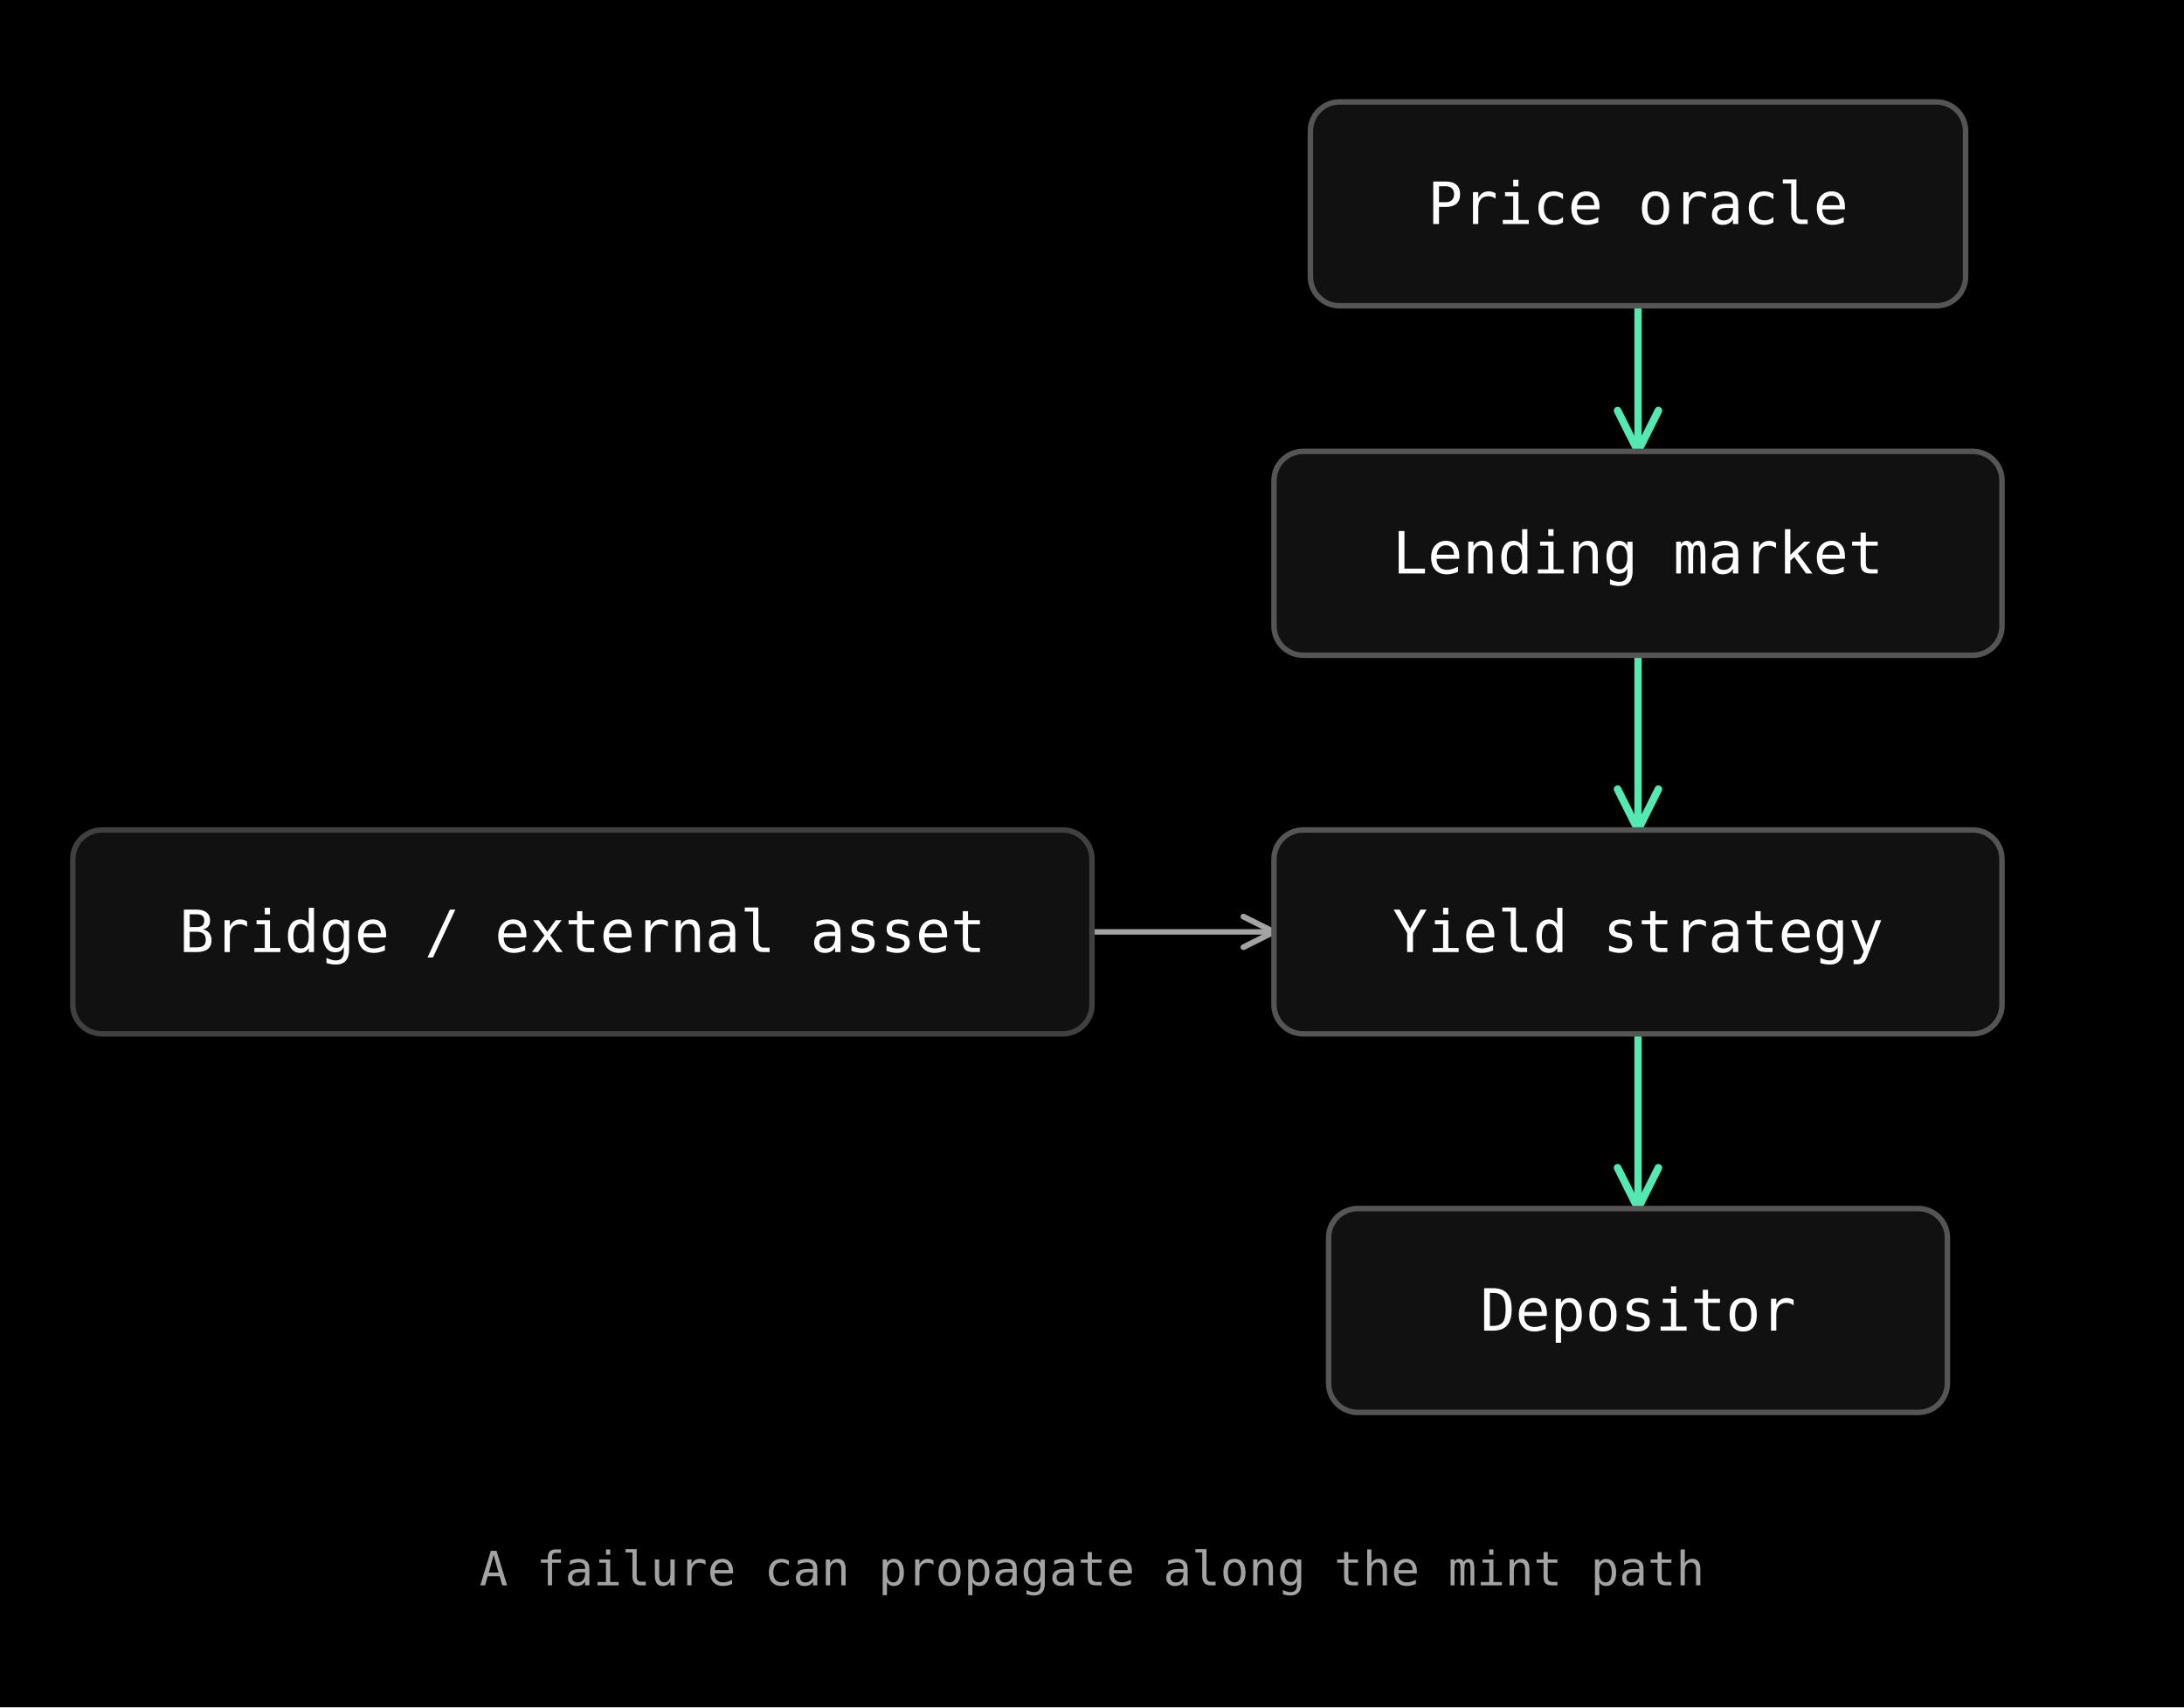
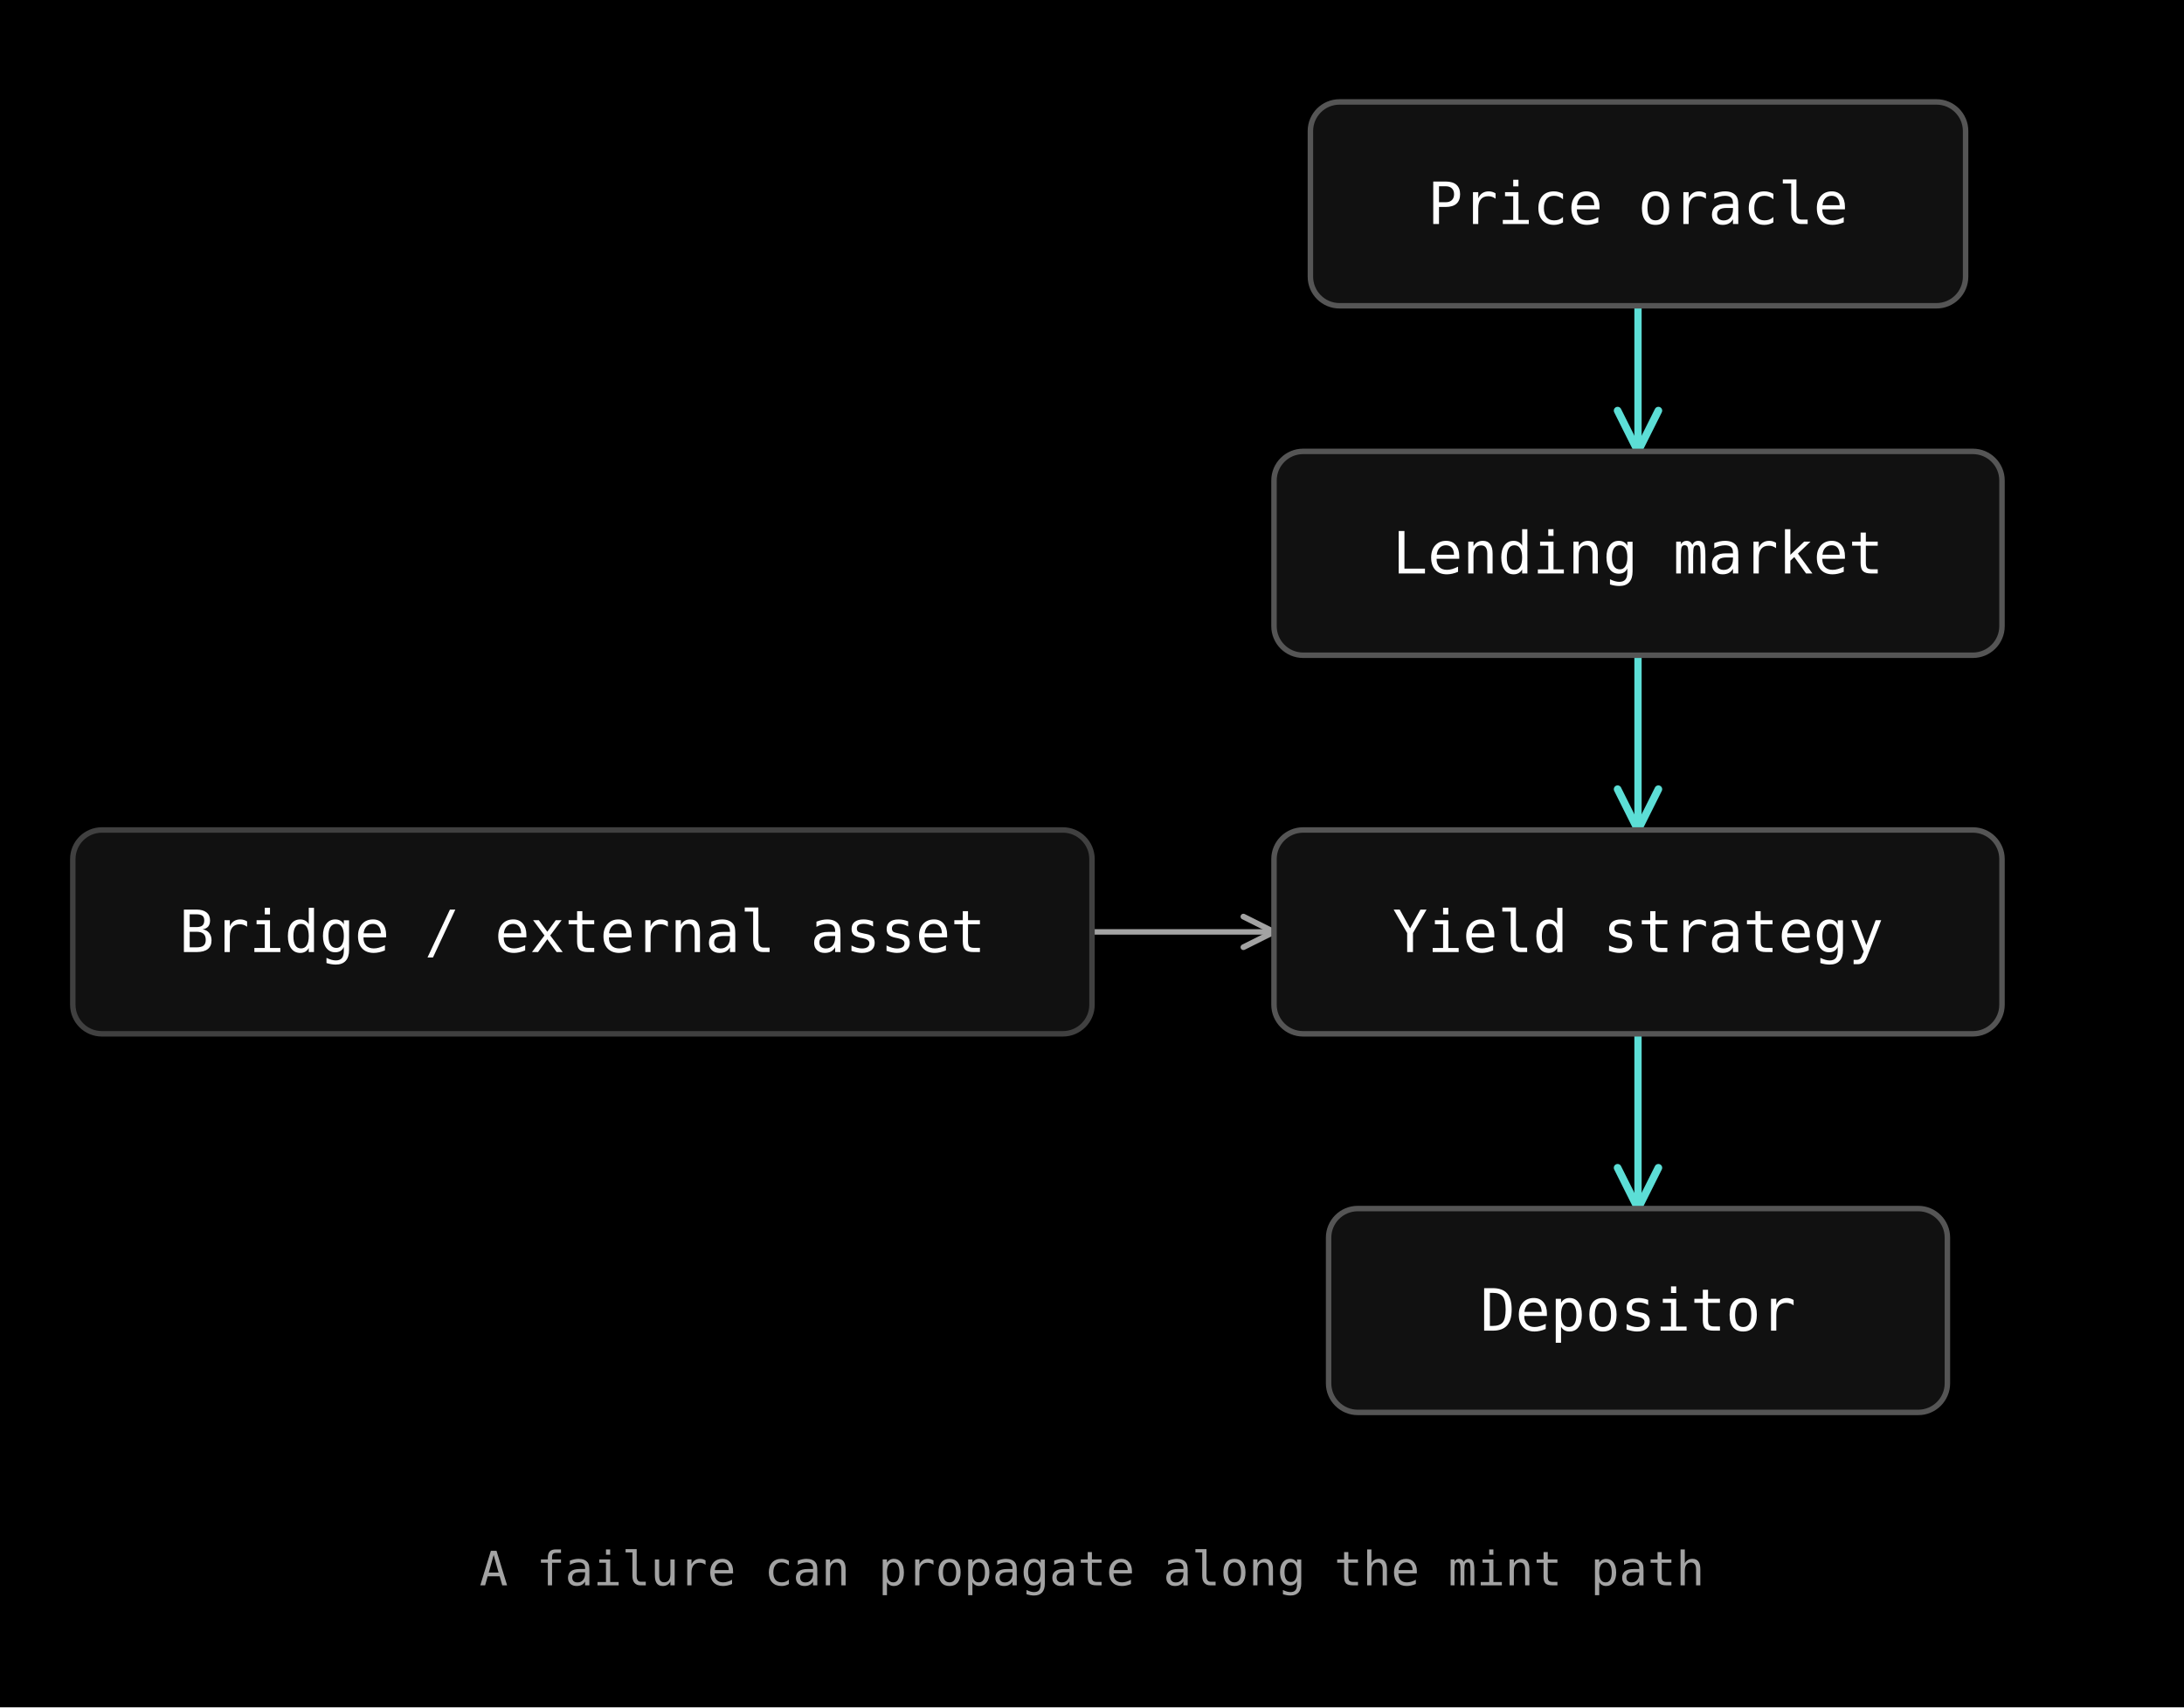
<svg xmlns="http://www.w3.org/2000/svg" width="600" height="469" viewBox="0 0 600 469" role="img" aria-labelledby="title desc">
  <defs>
    <marker id="arrow-mint" viewBox="0 0 10 10" refX="9" refY="5" markerWidth="7" markerHeight="7" orient="auto">
-       <path d="M1 1L9 5L1 9" fill="none" stroke="#54e8b3" stroke-width="1.5" stroke-linecap="round" stroke-linejoin="round" />
+       <path d="M1 1L9 5L1 9" fill="none" stroke="#5cded6" stroke-width="1.5" stroke-linecap="round" stroke-linejoin="round" />
    </marker>
    <marker id="arrow-gray" viewBox="0 0 10 10" refX="9" refY="5" markerWidth="7" markerHeight="7" orient="auto">
      <path d="M1 1L9 5L1 9" fill="none" stroke="#a3a3a3" stroke-width="1.5" stroke-linecap="round" stroke-linejoin="round" />
    </marker>
    <marker id="arrow-white" viewBox="0 0 10 10" refX="9" refY="5" markerWidth="7" markerHeight="7" orient="auto">
      <path d="M1 1L9 5L1 9" fill="none" stroke="#ffffff" stroke-width="1.5" stroke-linecap="round" stroke-linejoin="round" />
    </marker>
  </defs>
  <rect width="600" height="469" fill="#000000" />
  <g font-family="ui-monospace, SFMono-Regular, Menlo, Monaco, Consolas, monospace">
-     <path d="M450 84L450 124" fill="none" stroke="#54e8b3" stroke-width="2" stroke-linecap="round" stroke-linejoin="round" marker-end="url(#arrow-mint)" />
-     <path d="M450 180L450 228" fill="none" stroke="#54e8b3" stroke-width="2" stroke-linecap="round" stroke-linejoin="round" marker-end="url(#arrow-mint)" />
+     <path d="M450 84L450 124" fill="none" stroke="#5cded6" stroke-width="2" stroke-linecap="round" stroke-linejoin="round" marker-end="url(#arrow-mint)" />
+     <path d="M450 180L450 228" fill="none" stroke="#5cded6" stroke-width="2" stroke-linecap="round" stroke-linejoin="round" marker-end="url(#arrow-mint)" />
    <path d="M300 256L350 256" fill="none" stroke="#a3a3a3" stroke-width="1.5" stroke-linecap="round" stroke-linejoin="round" marker-end="url(#arrow-gray)" />
-     <path d="M450 284L450 332" fill="none" stroke="#54e8b3" stroke-width="2" stroke-linecap="round" stroke-linejoin="round" marker-end="url(#arrow-mint)" />
+     <path d="M450 284L450 332" fill="none" stroke="#5cded6" stroke-width="2" stroke-linecap="round" stroke-linejoin="round" marker-end="url(#arrow-mint)" />
    <g class="node">
      <rect x="360" y="28" width="180" height="56" rx="8" fill="#111111" stroke="#555555" stroke-width="1.5" />
      <text x="450" y="56" text-anchor="middle" dominant-baseline="central" font-size="16" fill="#ffffff">Price oracle</text>
    </g>
    <g class="node">
      <rect x="350" y="124" width="200" height="56" rx="8" fill="#111111" stroke="#555555" stroke-width="1.5" />
      <text x="450" y="152" text-anchor="middle" dominant-baseline="central" font-size="16" fill="#ffffff">Lending market</text>
    </g>
    <g class="node">
      <rect x="20" y="228" width="280" height="56" rx="8" fill="#111111" stroke="#404040" stroke-width="1.5" />
      <text x="160" y="256" text-anchor="middle" dominant-baseline="central" font-size="16" fill="#ffffff">Bridge / external asset</text>
    </g>
    <g class="node">
      <rect x="350" y="228" width="200" height="56" rx="8" fill="#111111" stroke="#555555" stroke-width="1.5" />
      <text x="450" y="256" text-anchor="middle" dominant-baseline="central" font-size="16" fill="#ffffff">Yield strategy</text>
    </g>
    <g class="node">
      <rect x="365" y="332" width="170" height="56" rx="8" fill="#111111" stroke="#555555" stroke-width="1.5" />
      <text x="450" y="360" text-anchor="middle" dominant-baseline="central" font-size="16" fill="#ffffff">Depositor</text>
    </g>
    <text class="note" x="300" y="431" text-anchor="middle" dominant-baseline="central" font-size="13" fill="#a3a3a3">A failure can propagate along the mint path</text>
  </g>
</svg>
